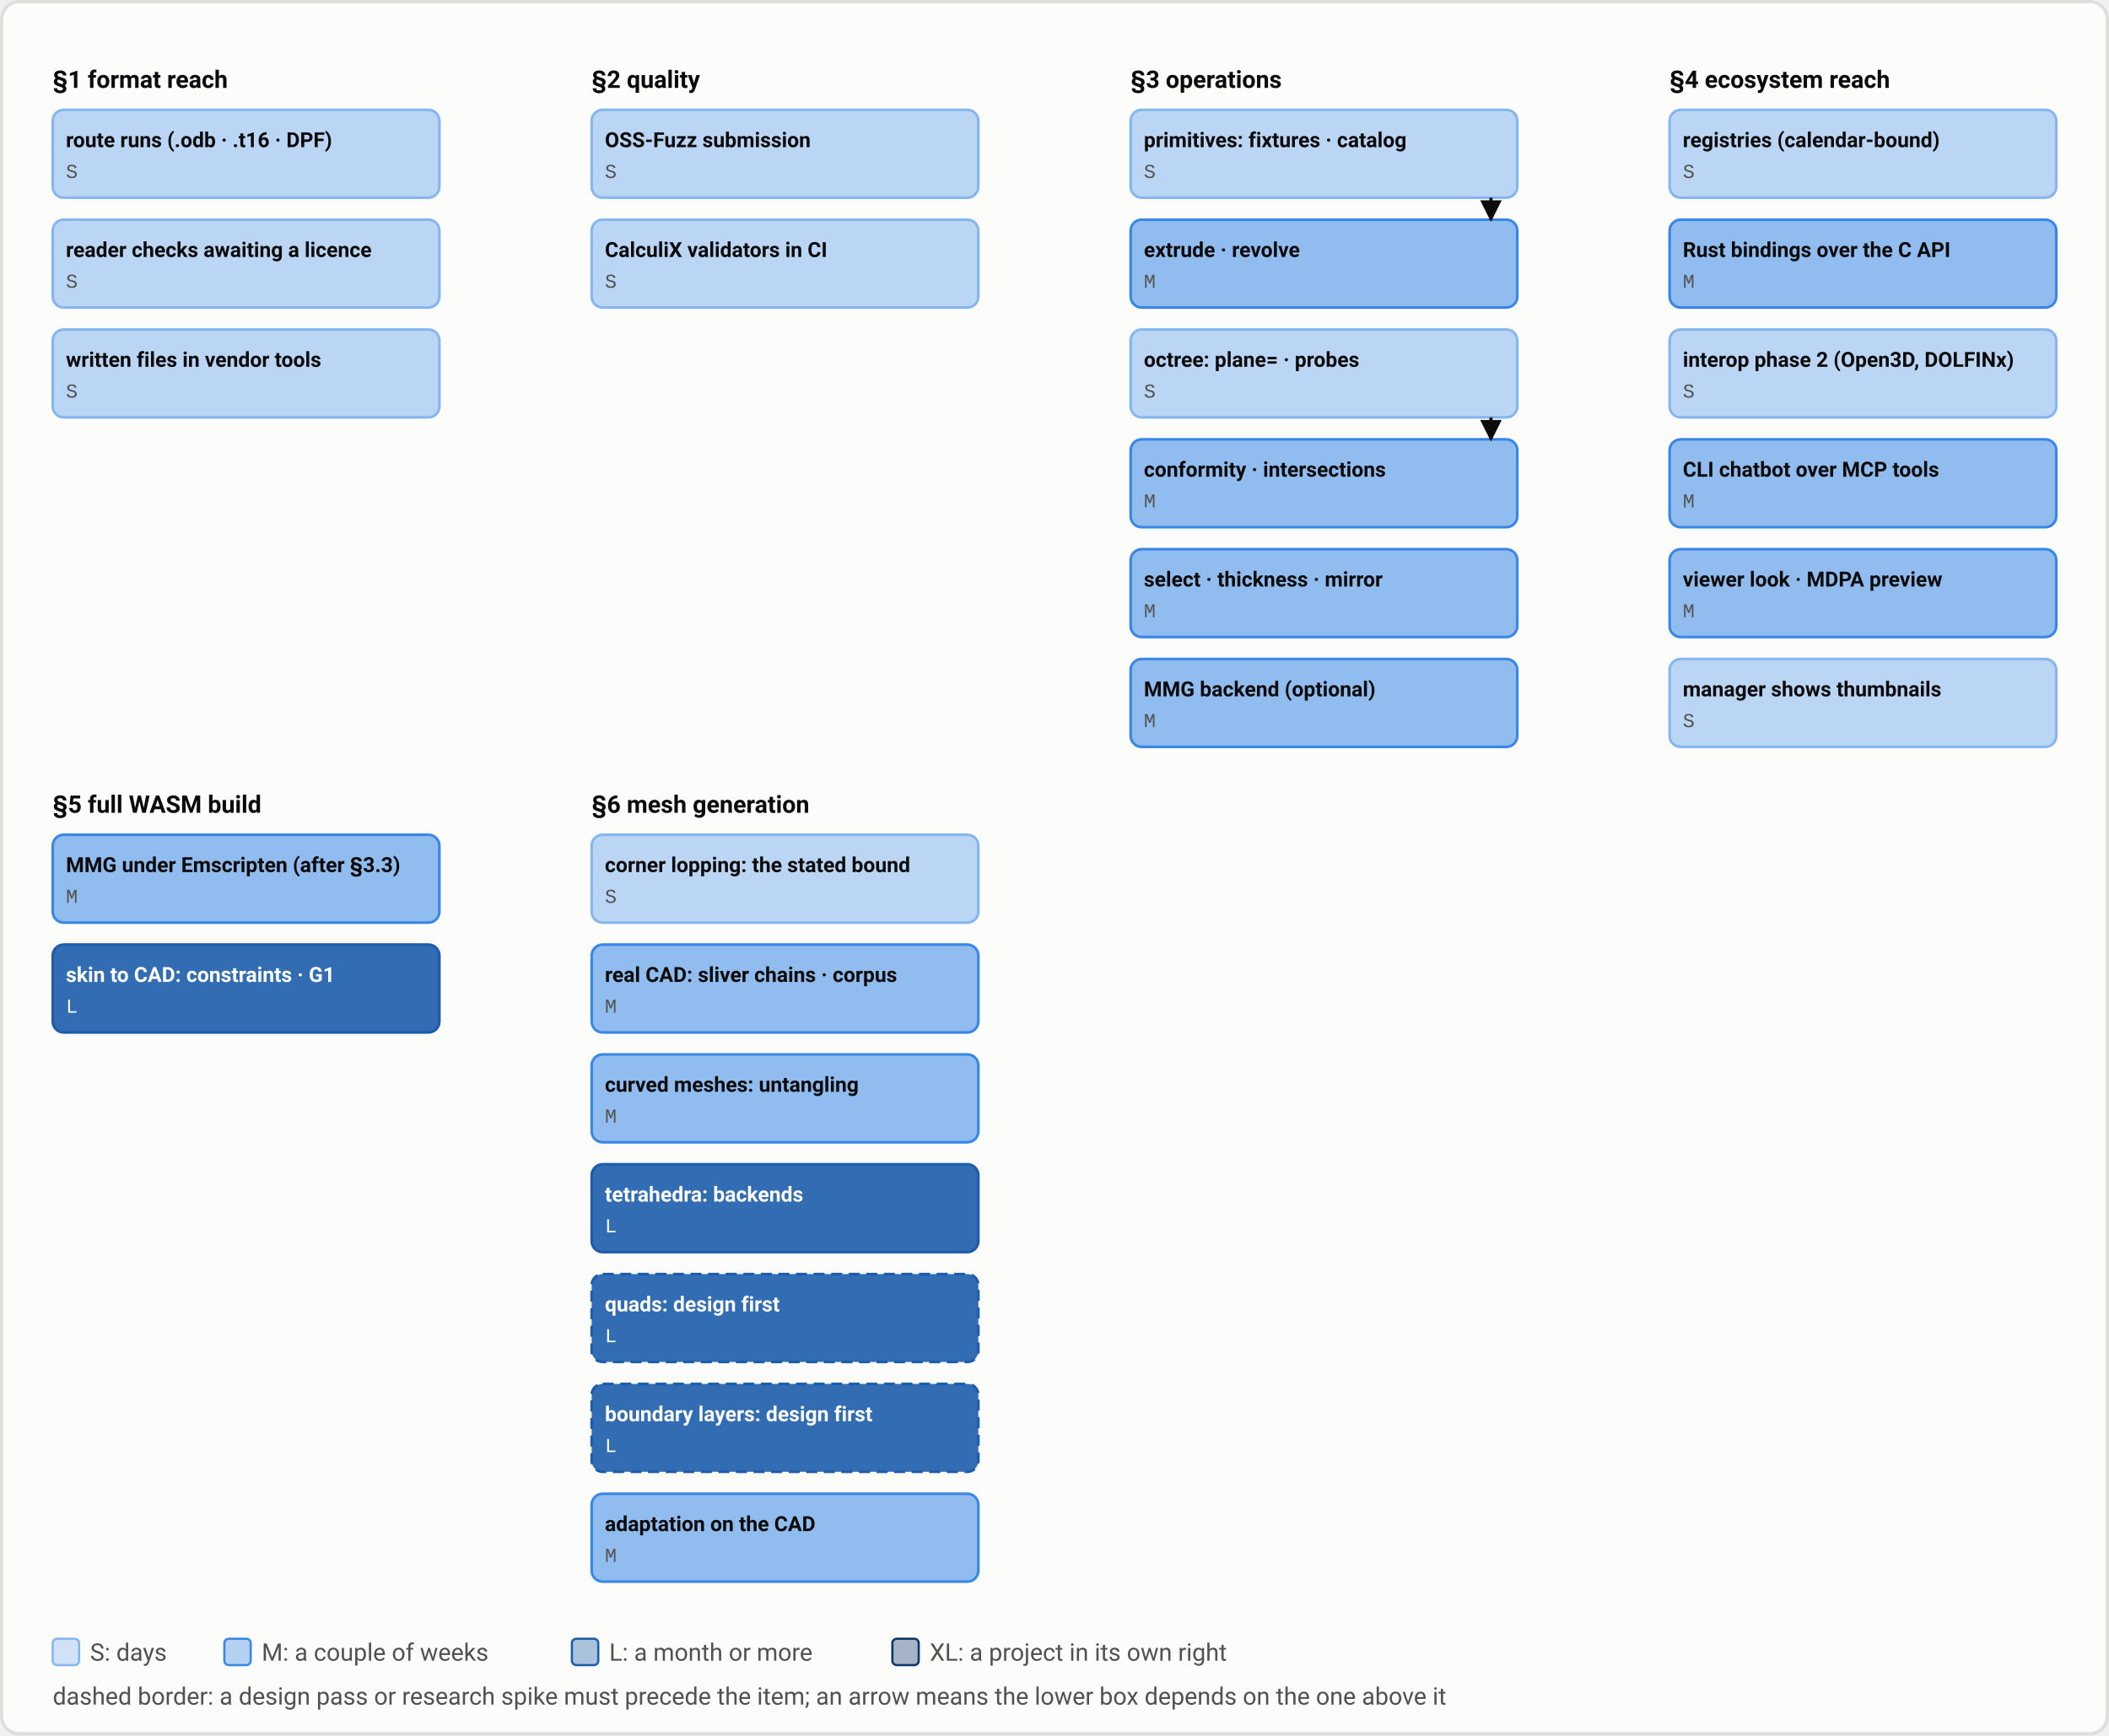
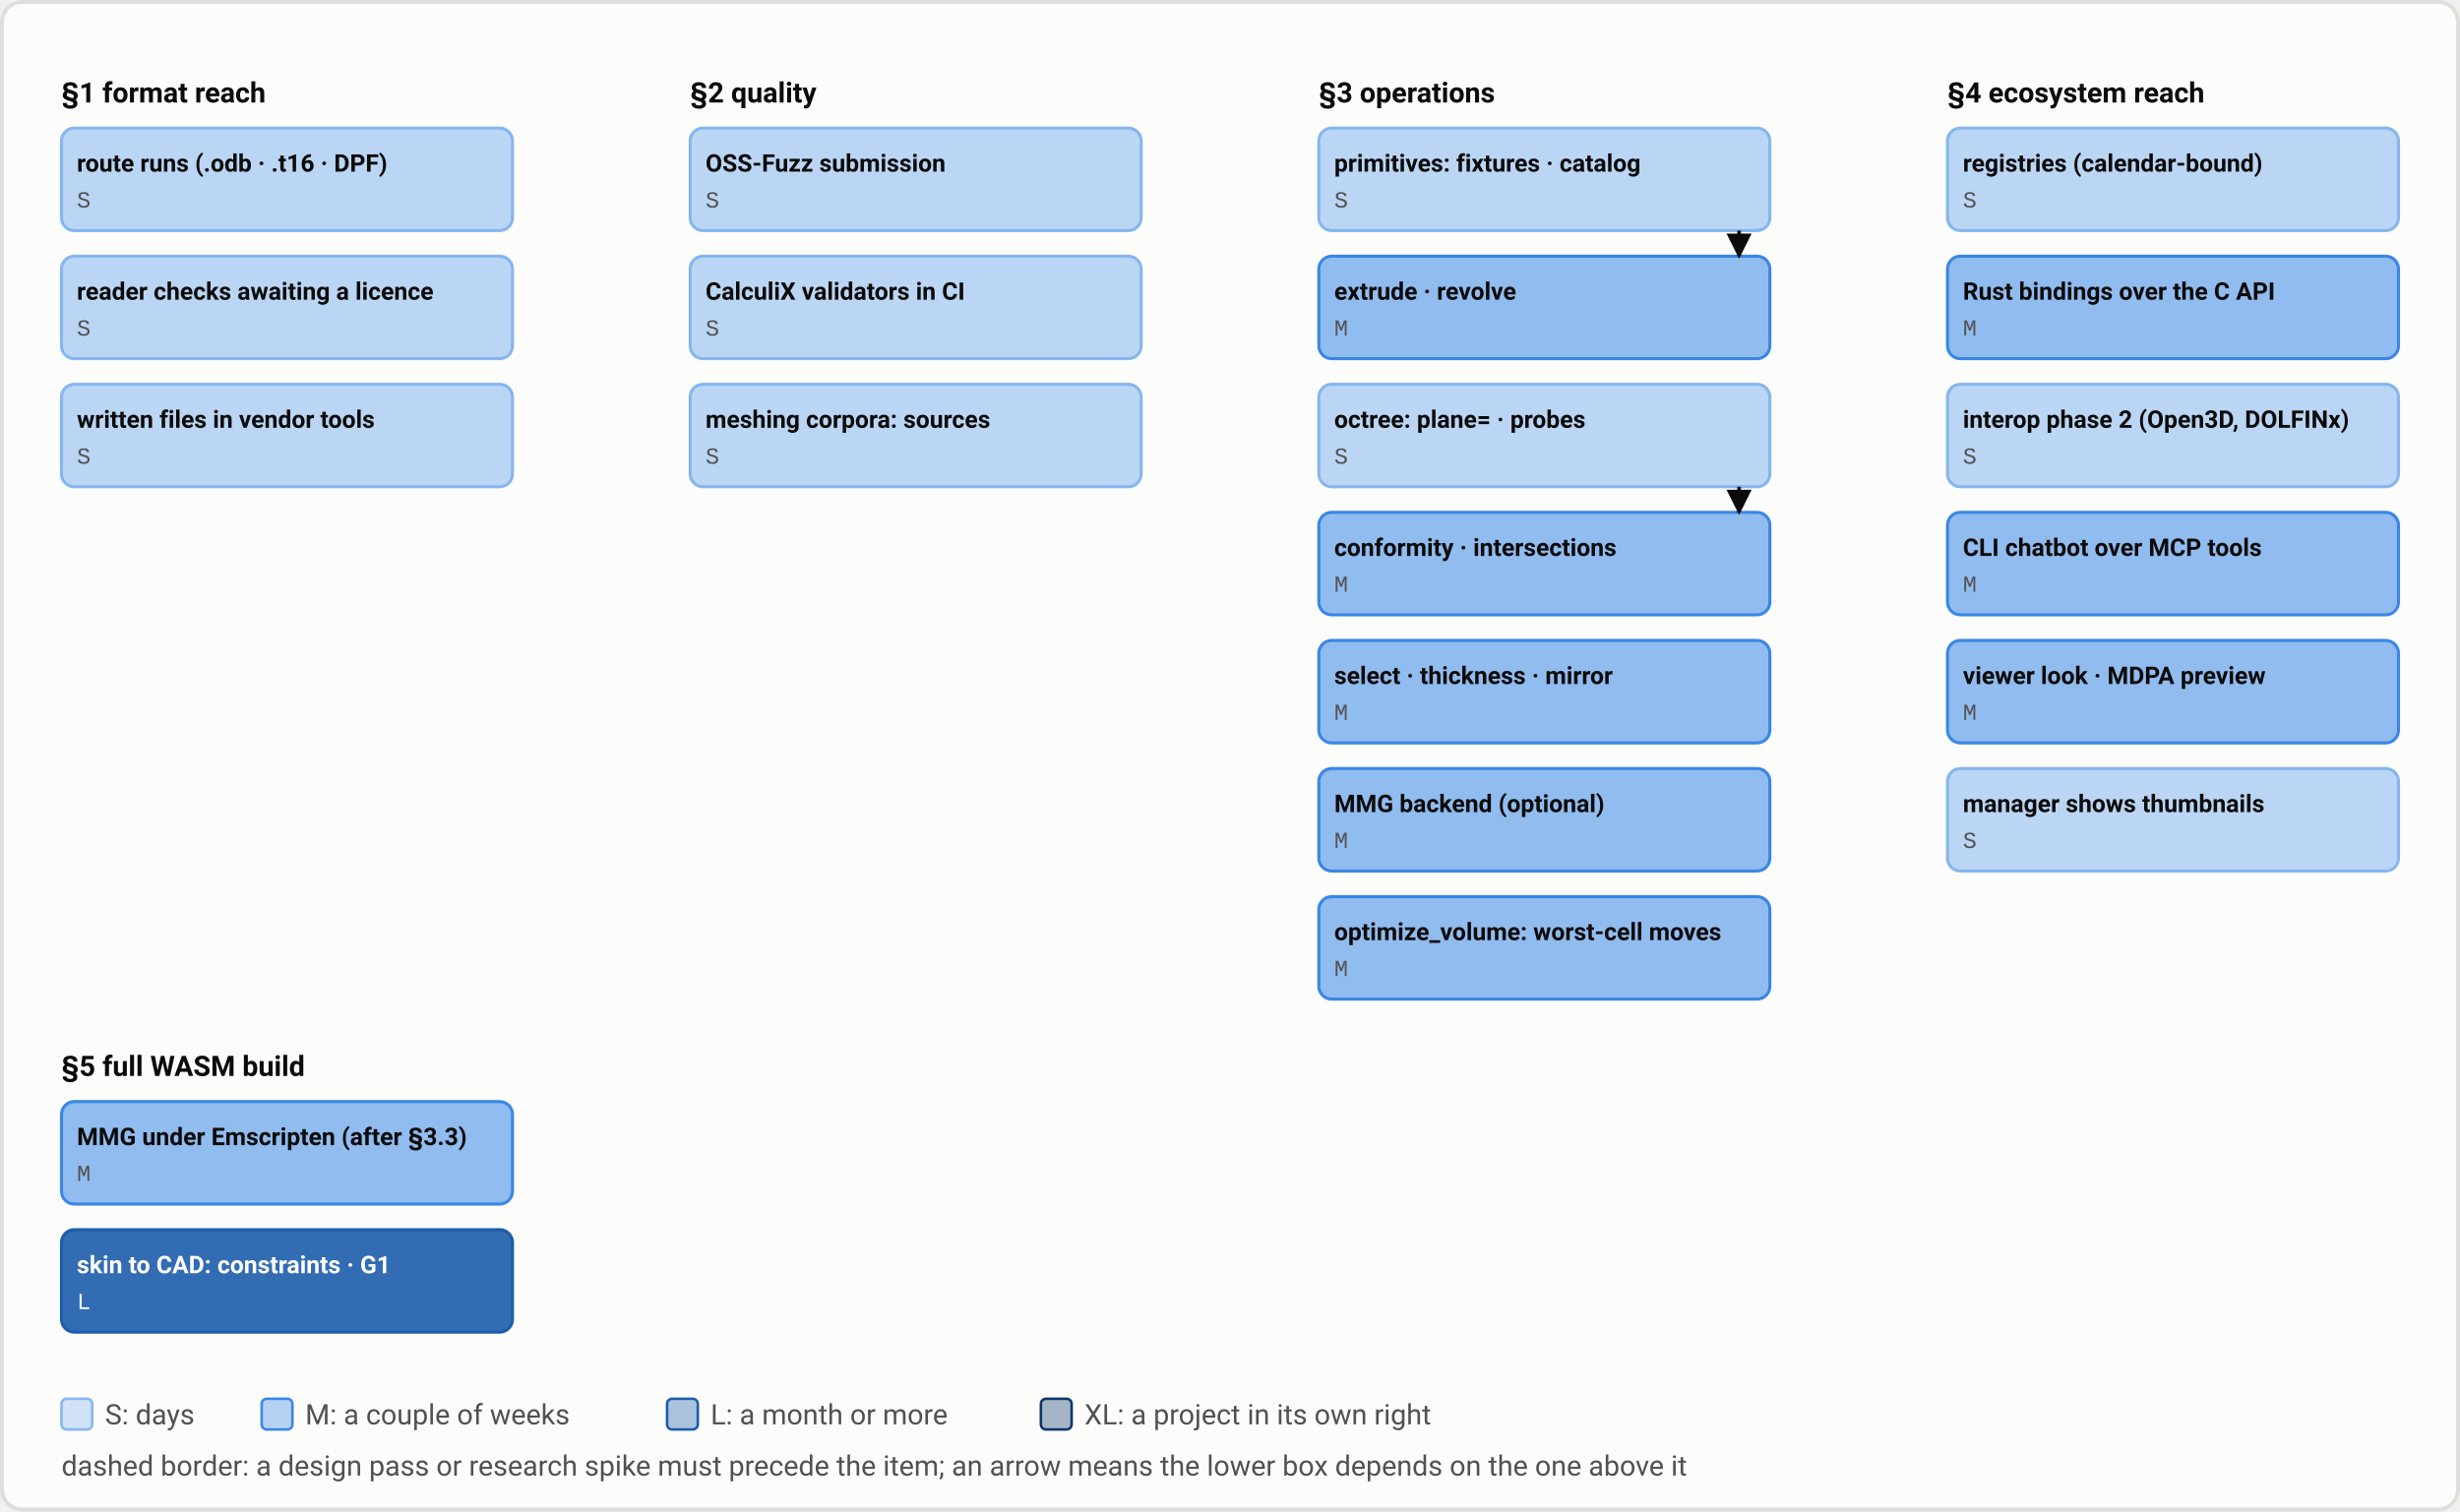
- <svg xmlns="http://www.w3.org/2000/svg" viewBox="0 0 960 790" width="960" height="790" font-family="system-ui, -apple-system, 'Segoe UI', Roboto, sans-serif" role="img" aria-label="The roadmap at a glance: open items by section, in recommended order, shaded by effort">
+ <svg xmlns="http://www.w3.org/2000/svg" viewBox="0 0 960 590" width="960" height="590" font-family="system-ui, -apple-system, 'Segoe UI', Roboto, sans-serif" role="img" aria-label="The roadmap at a glance: open items by section, in recommended order, shaded by effort">
  <defs>
    <marker id="arrow-0b0b0b" viewBox="0 0 10 10" refX="9" refY="5" markerWidth="7" markerHeight="7" orient="auto-start-reverse">
      <path d="M 0 0 L 10 5 L 0 10 z" fill="#0b0b0b" />
    </marker>
  </defs>
-   <rect x="0.75" y="0.75" width="958.5" height="788.5" rx="8" fill="#fcfcfb" stroke="#dededa" stroke-width="1.5" />
+   <rect x="0.75" y="0.75" width="958.5" height="588.5" rx="8" fill="#fcfcfb" stroke="#dededa" stroke-width="1.5" />
  <text x="24" y="40" font-family="system-ui, -apple-system, 'Segoe UI', Roboto, sans-serif" font-size="11" font-weight="700" fill="#0b0b0b">§1 format reach</text>
  <rect x="24" y="50" width="176" height="40" rx="5" fill="#86b6ef" fill-opacity="0.55" stroke="#86b6ef" stroke-width="1.2" />
  <text x="30" y="67" font-family="system-ui, -apple-system, 'Segoe UI', Roboto, sans-serif" font-size="9.5" font-weight="600" fill="#0b0b0b">route runs (.odb · .t16 · DPF)</text>
  <text x="30" y="81" font-family="ui-monospace, SFMono-Regular, Menlo, Consolas, 'Liberation Mono', monospace" font-size="9" fill="#52514e">S</text>
  <rect x="24" y="100" width="176" height="40" rx="5" fill="#86b6ef" fill-opacity="0.55" stroke="#86b6ef" stroke-width="1.2" />
  <text x="30" y="117" font-family="system-ui, -apple-system, 'Segoe UI', Roboto, sans-serif" font-size="9.5" font-weight="600" fill="#0b0b0b">reader checks awaiting a licence</text>
  <text x="30" y="131" font-family="ui-monospace, SFMono-Regular, Menlo, Consolas, 'Liberation Mono', monospace" font-size="9" fill="#52514e">S</text>
  <rect x="24" y="150" width="176" height="40" rx="5" fill="#86b6ef" fill-opacity="0.55" stroke="#86b6ef" stroke-width="1.2" />
  <text x="30" y="167" font-family="system-ui, -apple-system, 'Segoe UI', Roboto, sans-serif" font-size="9.5" font-weight="600" fill="#0b0b0b">written files in vendor tools</text>
  <text x="30" y="181" font-family="ui-monospace, SFMono-Regular, Menlo, Consolas, 'Liberation Mono', monospace" font-size="9" fill="#52514e">S</text>
  <text x="269.33" y="40" font-family="system-ui, -apple-system, 'Segoe UI', Roboto, sans-serif" font-size="11" font-weight="700" fill="#0b0b0b">§2 quality</text>
  <rect x="269.33" y="50" width="176" height="40" rx="5" fill="#86b6ef" fill-opacity="0.55" stroke="#86b6ef" stroke-width="1.2" />
  <text x="275.33" y="67" font-family="system-ui, -apple-system, 'Segoe UI', Roboto, sans-serif" font-size="9.5" font-weight="600" fill="#0b0b0b">OSS-Fuzz submission</text>
  <text x="275.33" y="81" font-family="ui-monospace, SFMono-Regular, Menlo, Consolas, 'Liberation Mono', monospace" font-size="9" fill="#52514e">S</text>
  <rect x="269.33" y="100" width="176" height="40" rx="5" fill="#86b6ef" fill-opacity="0.55" stroke="#86b6ef" stroke-width="1.2" />
  <text x="275.33" y="117" font-family="system-ui, -apple-system, 'Segoe UI', Roboto, sans-serif" font-size="9.5" font-weight="600" fill="#0b0b0b">CalculiX validators in CI</text>
  <text x="275.33" y="131" font-family="ui-monospace, SFMono-Regular, Menlo, Consolas, 'Liberation Mono', monospace" font-size="9" fill="#52514e">S</text>
+   <rect x="269.33" y="150" width="176" height="40" rx="5" fill="#86b6ef" fill-opacity="0.55" stroke="#86b6ef" stroke-width="1.2" />
+   <text x="275.33" y="167" font-family="system-ui, -apple-system, 'Segoe UI', Roboto, sans-serif" font-size="9.5" font-weight="600" fill="#0b0b0b">meshing corpora: sources</text>
+   <text x="275.33" y="181" font-family="ui-monospace, SFMono-Regular, Menlo, Consolas, 'Liberation Mono', monospace" font-size="9" fill="#52514e">S</text>
  <text x="514.67" y="40" font-family="system-ui, -apple-system, 'Segoe UI', Roboto, sans-serif" font-size="11" font-weight="700" fill="#0b0b0b">§3 operations</text>
  <rect x="514.67" y="50" width="176" height="40" rx="5" fill="#86b6ef" fill-opacity="0.55" stroke="#86b6ef" stroke-width="1.2" />
  <text x="520.67" y="67" font-family="system-ui, -apple-system, 'Segoe UI', Roboto, sans-serif" font-size="9.5" font-weight="600" fill="#0b0b0b">primitives: fixtures · catalog</text>
  <text x="520.67" y="81" font-family="ui-monospace, SFMono-Regular, Menlo, Consolas, 'Liberation Mono', monospace" font-size="9" fill="#52514e">S</text>
  <rect x="514.67" y="100" width="176" height="40" rx="5" fill="#3987e5" fill-opacity="0.55" stroke="#3987e5" stroke-width="1.2" />
  <text x="520.67" y="117" font-family="system-ui, -apple-system, 'Segoe UI', Roboto, sans-serif" font-size="9.5" font-weight="600" fill="#0b0b0b">extrude · revolve</text>
  <text x="520.67" y="131" font-family="ui-monospace, SFMono-Regular, Menlo, Consolas, 'Liberation Mono', monospace" font-size="9" fill="#52514e">M</text>
  <rect x="514.67" y="150" width="176" height="40" rx="5" fill="#86b6ef" fill-opacity="0.55" stroke="#86b6ef" stroke-width="1.2" />
  <text x="520.67" y="167" font-family="system-ui, -apple-system, 'Segoe UI', Roboto, sans-serif" font-size="9.5" font-weight="600" fill="#0b0b0b">octree: plane= · probes</text>
  <text x="520.67" y="181" font-family="ui-monospace, SFMono-Regular, Menlo, Consolas, 'Liberation Mono', monospace" font-size="9" fill="#52514e">S</text>
  <rect x="514.67" y="200" width="176" height="40" rx="5" fill="#3987e5" fill-opacity="0.55" stroke="#3987e5" stroke-width="1.2" />
  <text x="520.67" y="217" font-family="system-ui, -apple-system, 'Segoe UI', Roboto, sans-serif" font-size="9.5" font-weight="600" fill="#0b0b0b">conformity · intersections</text>
  <text x="520.67" y="231" font-family="ui-monospace, SFMono-Regular, Menlo, Consolas, 'Liberation Mono', monospace" font-size="9" fill="#52514e">M</text>
  <rect x="514.67" y="250" width="176" height="40" rx="5" fill="#3987e5" fill-opacity="0.55" stroke="#3987e5" stroke-width="1.2" />
  <text x="520.67" y="267" font-family="system-ui, -apple-system, 'Segoe UI', Roboto, sans-serif" font-size="9.5" font-weight="600" fill="#0b0b0b">select · thickness · mirror</text>
  <text x="520.67" y="281" font-family="ui-monospace, SFMono-Regular, Menlo, Consolas, 'Liberation Mono', monospace" font-size="9" fill="#52514e">M</text>
  <rect x="514.67" y="300" width="176" height="40" rx="5" fill="#3987e5" fill-opacity="0.55" stroke="#3987e5" stroke-width="1.2" />
  <text x="520.67" y="317" font-family="system-ui, -apple-system, 'Segoe UI', Roboto, sans-serif" font-size="9.5" font-weight="600" fill="#0b0b0b">MMG backend (optional)</text>
  <text x="520.67" y="331" font-family="ui-monospace, SFMono-Regular, Menlo, Consolas, 'Liberation Mono', monospace" font-size="9" fill="#52514e">M</text>
+   <rect x="514.67" y="350" width="176" height="40" rx="5" fill="#3987e5" fill-opacity="0.55" stroke="#3987e5" stroke-width="1.2" />
+   <text x="520.67" y="367" font-family="system-ui, -apple-system, 'Segoe UI', Roboto, sans-serif" font-size="9.5" font-weight="600" fill="#0b0b0b">optimize_volume: worst-cell moves</text>
+   <text x="520.67" y="381" font-family="ui-monospace, SFMono-Regular, Menlo, Consolas, 'Liberation Mono', monospace" font-size="9" fill="#52514e">M</text>
  <line x1="678.67" y1="90" x2="678.67" y2="100" stroke="#0b0b0b" stroke-width="1.4" marker-end="url(#arrow-0b0b0b)" />
  <line x1="678.67" y1="190" x2="678.67" y2="200" stroke="#0b0b0b" stroke-width="1.4" marker-end="url(#arrow-0b0b0b)" />
  <text x="760" y="40" font-family="system-ui, -apple-system, 'Segoe UI', Roboto, sans-serif" font-size="11" font-weight="700" fill="#0b0b0b">§4 ecosystem reach</text>
  <rect x="760" y="50" width="176" height="40" rx="5" fill="#86b6ef" fill-opacity="0.55" stroke="#86b6ef" stroke-width="1.2" />
  <text x="766" y="67" font-family="system-ui, -apple-system, 'Segoe UI', Roboto, sans-serif" font-size="9.5" font-weight="600" fill="#0b0b0b">registries (calendar-bound)</text>
  <text x="766" y="81" font-family="ui-monospace, SFMono-Regular, Menlo, Consolas, 'Liberation Mono', monospace" font-size="9" fill="#52514e">S</text>
  <rect x="760" y="100" width="176" height="40" rx="5" fill="#3987e5" fill-opacity="0.55" stroke="#3987e5" stroke-width="1.2" />
  <text x="766" y="117" font-family="system-ui, -apple-system, 'Segoe UI', Roboto, sans-serif" font-size="9.5" font-weight="600" fill="#0b0b0b">Rust bindings over the C API</text>
  <text x="766" y="131" font-family="ui-monospace, SFMono-Regular, Menlo, Consolas, 'Liberation Mono', monospace" font-size="9" fill="#52514e">M</text>
  <rect x="760" y="150" width="176" height="40" rx="5" fill="#86b6ef" fill-opacity="0.55" stroke="#86b6ef" stroke-width="1.2" />
  <text x="766" y="167" font-family="system-ui, -apple-system, 'Segoe UI', Roboto, sans-serif" font-size="9.5" font-weight="600" fill="#0b0b0b">interop phase 2 (Open3D, DOLFINx)</text>
  <text x="766" y="181" font-family="ui-monospace, SFMono-Regular, Menlo, Consolas, 'Liberation Mono', monospace" font-size="9" fill="#52514e">S</text>
  <rect x="760" y="200" width="176" height="40" rx="5" fill="#3987e5" fill-opacity="0.55" stroke="#3987e5" stroke-width="1.2" />
  <text x="766" y="217" font-family="system-ui, -apple-system, 'Segoe UI', Roboto, sans-serif" font-size="9.5" font-weight="600" fill="#0b0b0b">CLI chatbot over MCP tools</text>
  <text x="766" y="231" font-family="ui-monospace, SFMono-Regular, Menlo, Consolas, 'Liberation Mono', monospace" font-size="9" fill="#52514e">M</text>
  <rect x="760" y="250" width="176" height="40" rx="5" fill="#3987e5" fill-opacity="0.55" stroke="#3987e5" stroke-width="1.2" />
  <text x="766" y="267" font-family="system-ui, -apple-system, 'Segoe UI', Roboto, sans-serif" font-size="9.5" font-weight="600" fill="#0b0b0b">viewer look · MDPA preview</text>
  <text x="766" y="281" font-family="ui-monospace, SFMono-Regular, Menlo, Consolas, 'Liberation Mono', monospace" font-size="9" fill="#52514e">M</text>
  <rect x="760" y="300" width="176" height="40" rx="5" fill="#86b6ef" fill-opacity="0.55" stroke="#86b6ef" stroke-width="1.2" />
  <text x="766" y="317" font-family="system-ui, -apple-system, 'Segoe UI', Roboto, sans-serif" font-size="9.5" font-weight="600" fill="#0b0b0b">manager shows thumbnails</text>
  <text x="766" y="331" font-family="ui-monospace, SFMono-Regular, Menlo, Consolas, 'Liberation Mono', monospace" font-size="9" fill="#52514e">S</text>
-   <text x="24" y="370" font-family="system-ui, -apple-system, 'Segoe UI', Roboto, sans-serif" font-size="11" font-weight="700" fill="#0b0b0b">§5 full WASM build</text>
-   <rect x="24" y="380" width="176" height="40" rx="5" fill="#3987e5" fill-opacity="0.55" stroke="#3987e5" stroke-width="1.2" />
-   <text x="30" y="397" font-family="system-ui, -apple-system, 'Segoe UI', Roboto, sans-serif" font-size="9.5" font-weight="600" fill="#0b0b0b">MMG under Emscripten (after §3.3)</text>
-   <text x="30" y="411" font-family="ui-monospace, SFMono-Regular, Menlo, Consolas, 'Liberation Mono', monospace" font-size="9" fill="#52514e">M</text>
-   <rect x="24" y="430" width="176" height="40" rx="5" fill="#1c5cab" fill-opacity="0.9" stroke="#1c5cab" stroke-width="1.2" />
-   <text x="30" y="447" font-family="system-ui, -apple-system, 'Segoe UI', Roboto, sans-serif" font-size="9.5" font-weight="600" fill="#ffffff">skin to CAD: constraints · G1</text>
-   <text x="30" y="461" font-family="ui-monospace, SFMono-Regular, Menlo, Consolas, 'Liberation Mono', monospace" font-size="9" fill="#ffffff">L</text>
-   <text x="269.33" y="370" font-family="system-ui, -apple-system, 'Segoe UI', Roboto, sans-serif" font-size="11" font-weight="700" fill="#0b0b0b">§6 mesh generation</text>
-   <rect x="269.33" y="380" width="176" height="40" rx="5" fill="#86b6ef" fill-opacity="0.55" stroke="#86b6ef" stroke-width="1.2" />
-   <text x="275.33" y="397" font-family="system-ui, -apple-system, 'Segoe UI', Roboto, sans-serif" font-size="9.5" font-weight="600" fill="#0b0b0b">corner lopping: the stated bound</text>
-   <text x="275.33" y="411" font-family="ui-monospace, SFMono-Regular, Menlo, Consolas, 'Liberation Mono', monospace" font-size="9" fill="#52514e">S</text>
-   <rect x="269.33" y="430" width="176" height="40" rx="5" fill="#3987e5" fill-opacity="0.55" stroke="#3987e5" stroke-width="1.2" />
-   <text x="275.33" y="447" font-family="system-ui, -apple-system, 'Segoe UI', Roboto, sans-serif" font-size="9.5" font-weight="600" fill="#0b0b0b">real CAD: sliver chains · corpus</text>
-   <text x="275.33" y="461" font-family="ui-monospace, SFMono-Regular, Menlo, Consolas, 'Liberation Mono', monospace" font-size="9" fill="#52514e">M</text>
-   <rect x="269.33" y="480" width="176" height="40" rx="5" fill="#3987e5" fill-opacity="0.55" stroke="#3987e5" stroke-width="1.2" />
-   <text x="275.33" y="497" font-family="system-ui, -apple-system, 'Segoe UI', Roboto, sans-serif" font-size="9.5" font-weight="600" fill="#0b0b0b">curved meshes: untangling</text>
-   <text x="275.33" y="511" font-family="ui-monospace, SFMono-Regular, Menlo, Consolas, 'Liberation Mono', monospace" font-size="9" fill="#52514e">M</text>
-   <rect x="269.33" y="530" width="176" height="40" rx="5" fill="#1c5cab" fill-opacity="0.9" stroke="#1c5cab" stroke-width="1.2" />
-   <text x="275.33" y="547" font-family="system-ui, -apple-system, 'Segoe UI', Roboto, sans-serif" font-size="9.5" font-weight="600" fill="#ffffff">tetrahedra: backends</text>
-   <text x="275.33" y="561" font-family="ui-monospace, SFMono-Regular, Menlo, Consolas, 'Liberation Mono', monospace" font-size="9" fill="#ffffff">L</text>
-   <rect x="269.33" y="580" width="176" height="40" rx="5" fill="#1c5cab" fill-opacity="0.9" stroke="#1c5cab" stroke-width="1.2" stroke-dasharray="5 3" />
-   <text x="275.33" y="597" font-family="system-ui, -apple-system, 'Segoe UI', Roboto, sans-serif" font-size="9.5" font-weight="600" fill="#ffffff">quads: design first</text>
-   <text x="275.33" y="611" font-family="ui-monospace, SFMono-Regular, Menlo, Consolas, 'Liberation Mono', monospace" font-size="9" fill="#ffffff">L</text>
-   <rect x="269.33" y="630" width="176" height="40" rx="5" fill="#1c5cab" fill-opacity="0.9" stroke="#1c5cab" stroke-width="1.2" stroke-dasharray="5 3" />
-   <text x="275.33" y="647" font-family="system-ui, -apple-system, 'Segoe UI', Roboto, sans-serif" font-size="9.5" font-weight="600" fill="#ffffff">boundary layers: design first</text>
-   <text x="275.33" y="661" font-family="ui-monospace, SFMono-Regular, Menlo, Consolas, 'Liberation Mono', monospace" font-size="9" fill="#ffffff">L</text>
-   <rect x="269.33" y="680" width="176" height="40" rx="5" fill="#3987e5" fill-opacity="0.55" stroke="#3987e5" stroke-width="1.2" />
-   <text x="275.33" y="697" font-family="system-ui, -apple-system, 'Segoe UI', Roboto, sans-serif" font-size="9.5" font-weight="600" fill="#0b0b0b">adaptation on the CAD</text>
-   <text x="275.33" y="711" font-family="ui-monospace, SFMono-Regular, Menlo, Consolas, 'Liberation Mono', monospace" font-size="9" fill="#52514e">M</text>
-   <rect x="24" y="746" width="12" height="12" rx="2" fill="#86b6ef" fill-opacity="0.36" stroke="#86b6ef" stroke-width="1" />
-   <text x="41" y="756" font-family="system-ui, -apple-system, 'Segoe UI', Roboto, sans-serif" font-size="11" fill="#52514e">S: days</text>
-   <rect x="102.12" y="746" width="12" height="12" rx="2" fill="#3987e5" fill-opacity="0.36" stroke="#3987e5" stroke-width="1" />
-   <text x="119.12" y="756" font-family="system-ui, -apple-system, 'Segoe UI', Roboto, sans-serif" font-size="11" fill="#52514e">M: a couple of weeks</text>
-   <rect x="260.32" y="746" width="12" height="12" rx="2" fill="#1c5cab" fill-opacity="0.36" stroke="#1c5cab" stroke-width="1" />
-   <text x="277.32" y="756" font-family="system-ui, -apple-system, 'Segoe UI', Roboto, sans-serif" font-size="11" fill="#52514e">L: a month or more</text>
-   <rect x="406.2" y="746" width="12" height="12" rx="2" fill="#0d366b" fill-opacity="0.36" stroke="#0d366b" stroke-width="1" />
-   <text x="423.2" y="756" font-family="system-ui, -apple-system, 'Segoe UI', Roboto, sans-serif" font-size="11" fill="#52514e">XL: a project in its own right</text>
-   <text x="24" y="776" font-family="system-ui, -apple-system, 'Segoe UI', Roboto, sans-serif" font-size="11" fill="#52514e">dashed border: a design pass or research spike must precede the item; an arrow means the lower box depends on the one above it</text>
+   <text x="24" y="420" font-family="system-ui, -apple-system, 'Segoe UI', Roboto, sans-serif" font-size="11" font-weight="700" fill="#0b0b0b">§5 full WASM build</text>
+   <rect x="24" y="430" width="176" height="40" rx="5" fill="#3987e5" fill-opacity="0.55" stroke="#3987e5" stroke-width="1.2" />
+   <text x="30" y="447" font-family="system-ui, -apple-system, 'Segoe UI', Roboto, sans-serif" font-size="9.5" font-weight="600" fill="#0b0b0b">MMG under Emscripten (after §3.3)</text>
+   <text x="30" y="461" font-family="ui-monospace, SFMono-Regular, Menlo, Consolas, 'Liberation Mono', monospace" font-size="9" fill="#52514e">M</text>
+   <rect x="24" y="480" width="176" height="40" rx="5" fill="#1c5cab" fill-opacity="0.9" stroke="#1c5cab" stroke-width="1.2" />
+   <text x="30" y="497" font-family="system-ui, -apple-system, 'Segoe UI', Roboto, sans-serif" font-size="9.5" font-weight="600" fill="#ffffff">skin to CAD: constraints · G1</text>
+   <text x="30" y="511" font-family="ui-monospace, SFMono-Regular, Menlo, Consolas, 'Liberation Mono', monospace" font-size="9" fill="#ffffff">L</text>
+   <rect x="24" y="546" width="12" height="12" rx="2" fill="#86b6ef" fill-opacity="0.36" stroke="#86b6ef" stroke-width="1" />
+   <text x="41" y="556" font-family="system-ui, -apple-system, 'Segoe UI', Roboto, sans-serif" font-size="11" fill="#52514e">S: days</text>
+   <rect x="102.12" y="546" width="12" height="12" rx="2" fill="#3987e5" fill-opacity="0.36" stroke="#3987e5" stroke-width="1" />
+   <text x="119.12" y="556" font-family="system-ui, -apple-system, 'Segoe UI', Roboto, sans-serif" font-size="11" fill="#52514e">M: a couple of weeks</text>
+   <rect x="260.32" y="546" width="12" height="12" rx="2" fill="#1c5cab" fill-opacity="0.36" stroke="#1c5cab" stroke-width="1" />
+   <text x="277.32" y="556" font-family="system-ui, -apple-system, 'Segoe UI', Roboto, sans-serif" font-size="11" fill="#52514e">L: a month or more</text>
+   <rect x="406.2" y="546" width="12" height="12" rx="2" fill="#0d366b" fill-opacity="0.36" stroke="#0d366b" stroke-width="1" />
+   <text x="423.2" y="556" font-family="system-ui, -apple-system, 'Segoe UI', Roboto, sans-serif" font-size="11" fill="#52514e">XL: a project in its own right</text>
+   <text x="24" y="576" font-family="system-ui, -apple-system, 'Segoe UI', Roboto, sans-serif" font-size="11" fill="#52514e">dashed border: a design pass or research spike must precede the item; an arrow means the lower box depends on the one above it</text>
</svg>
